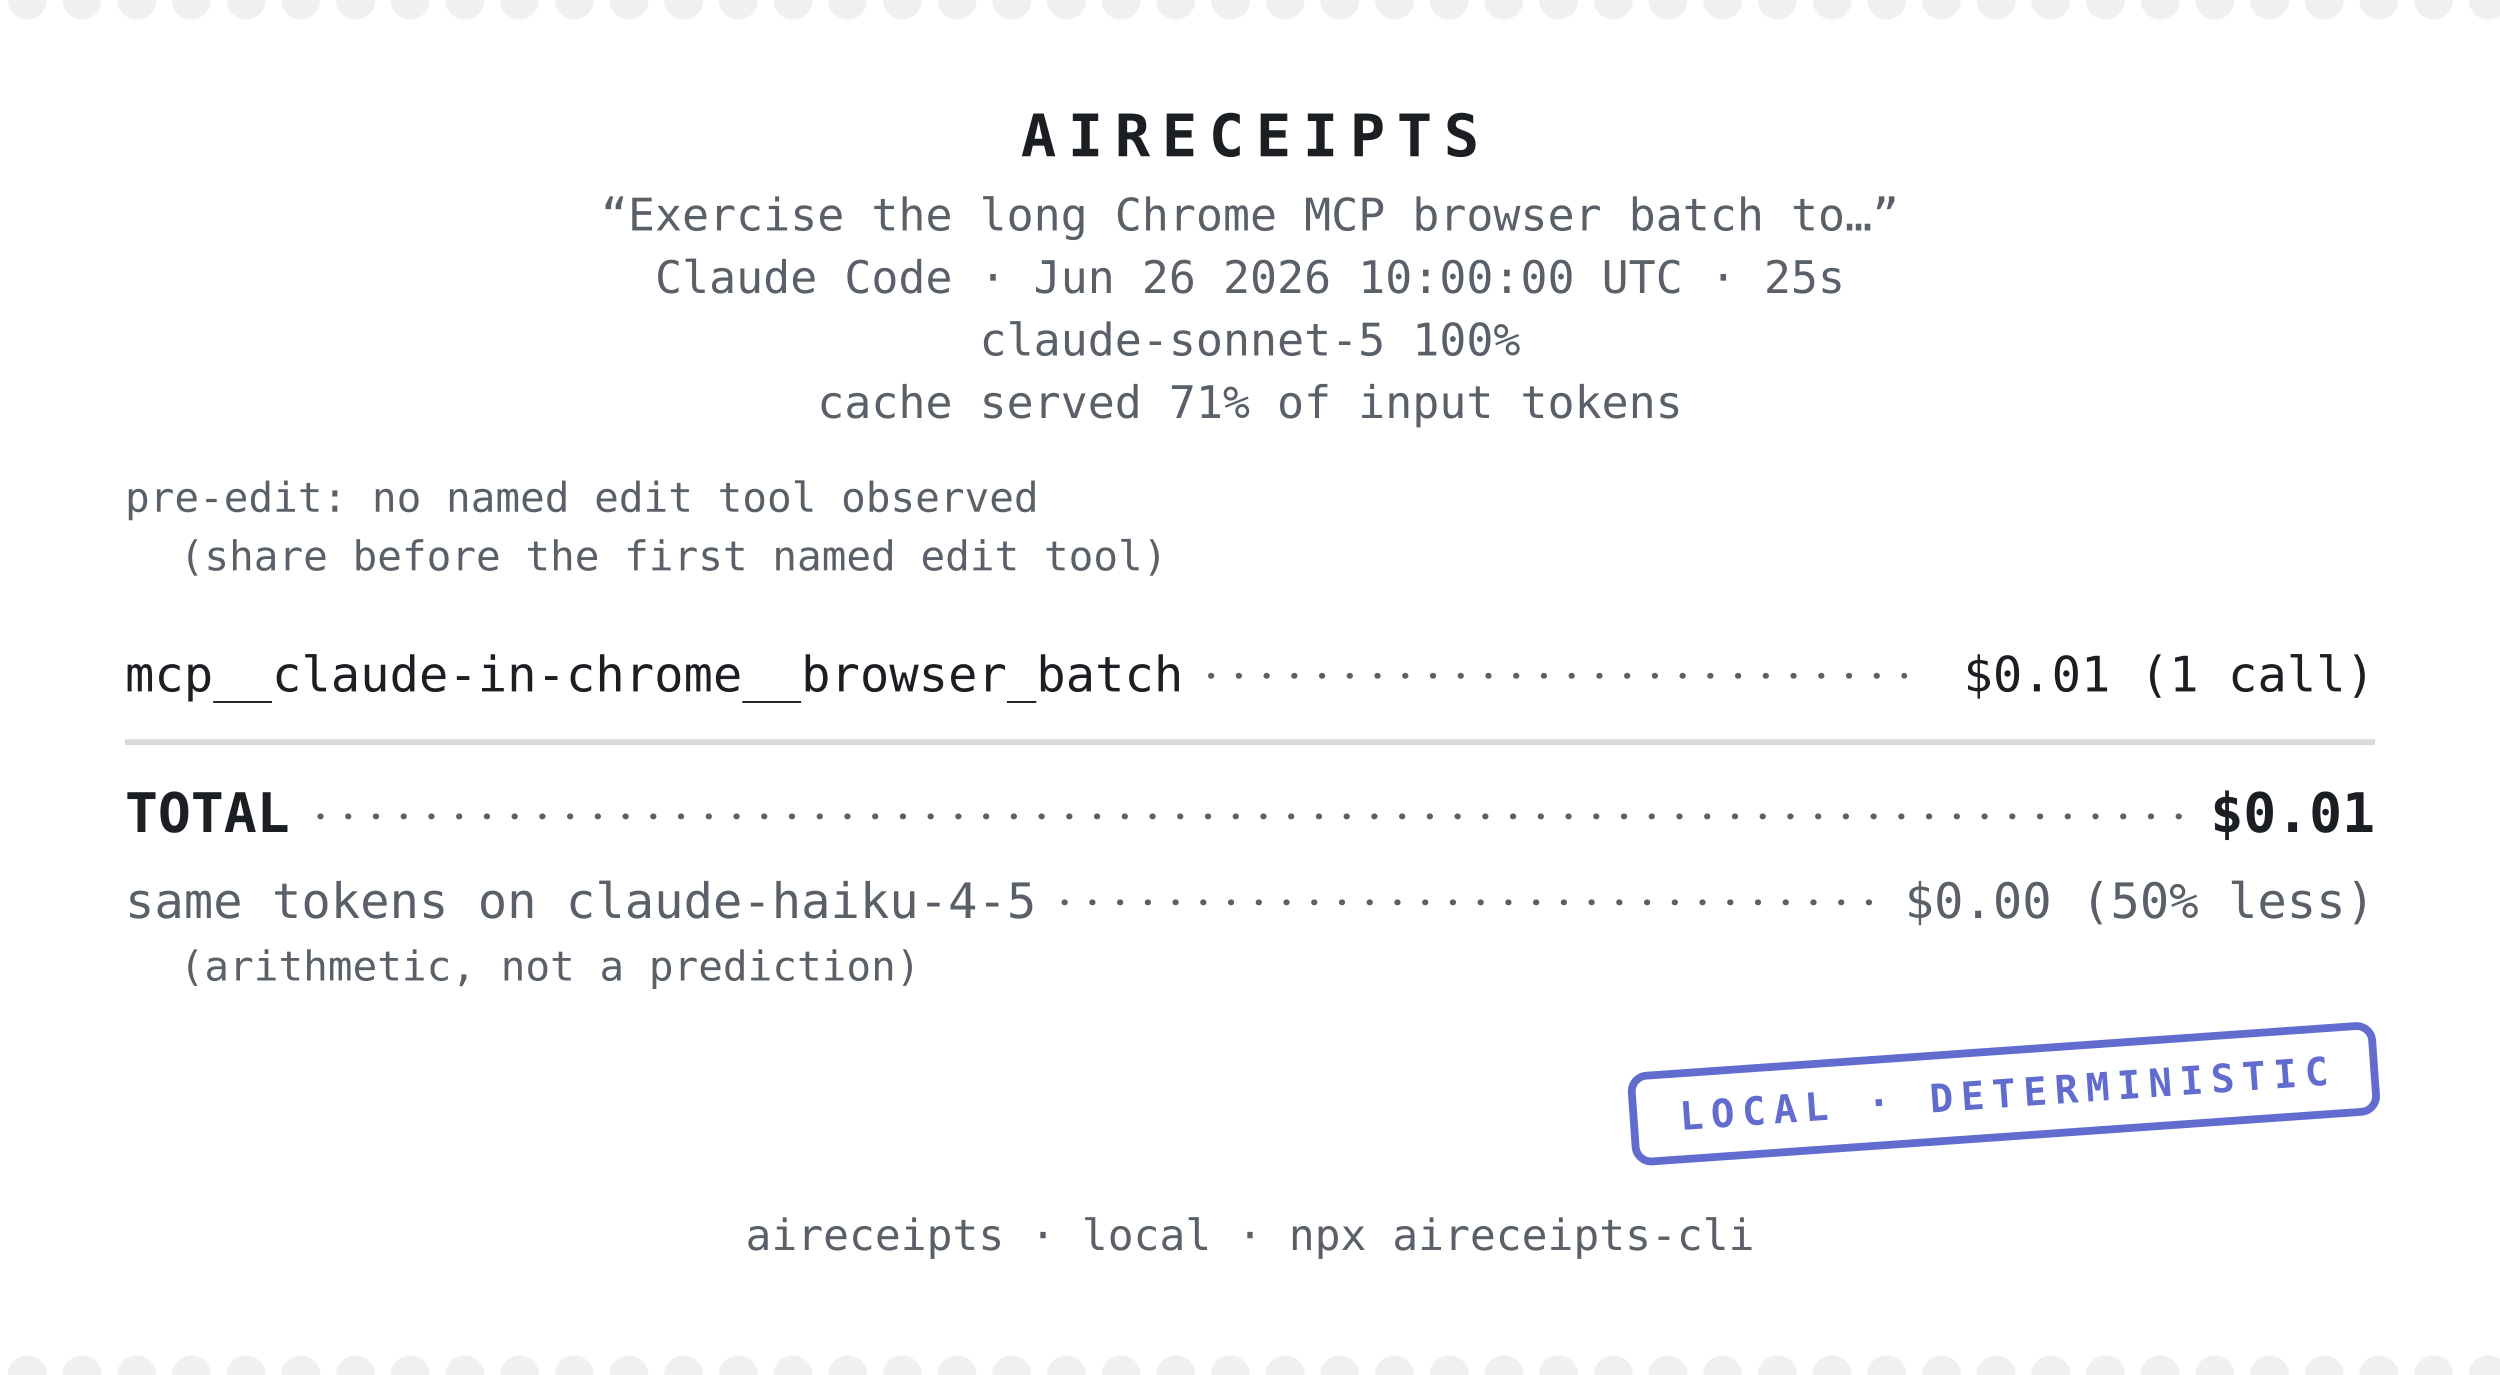
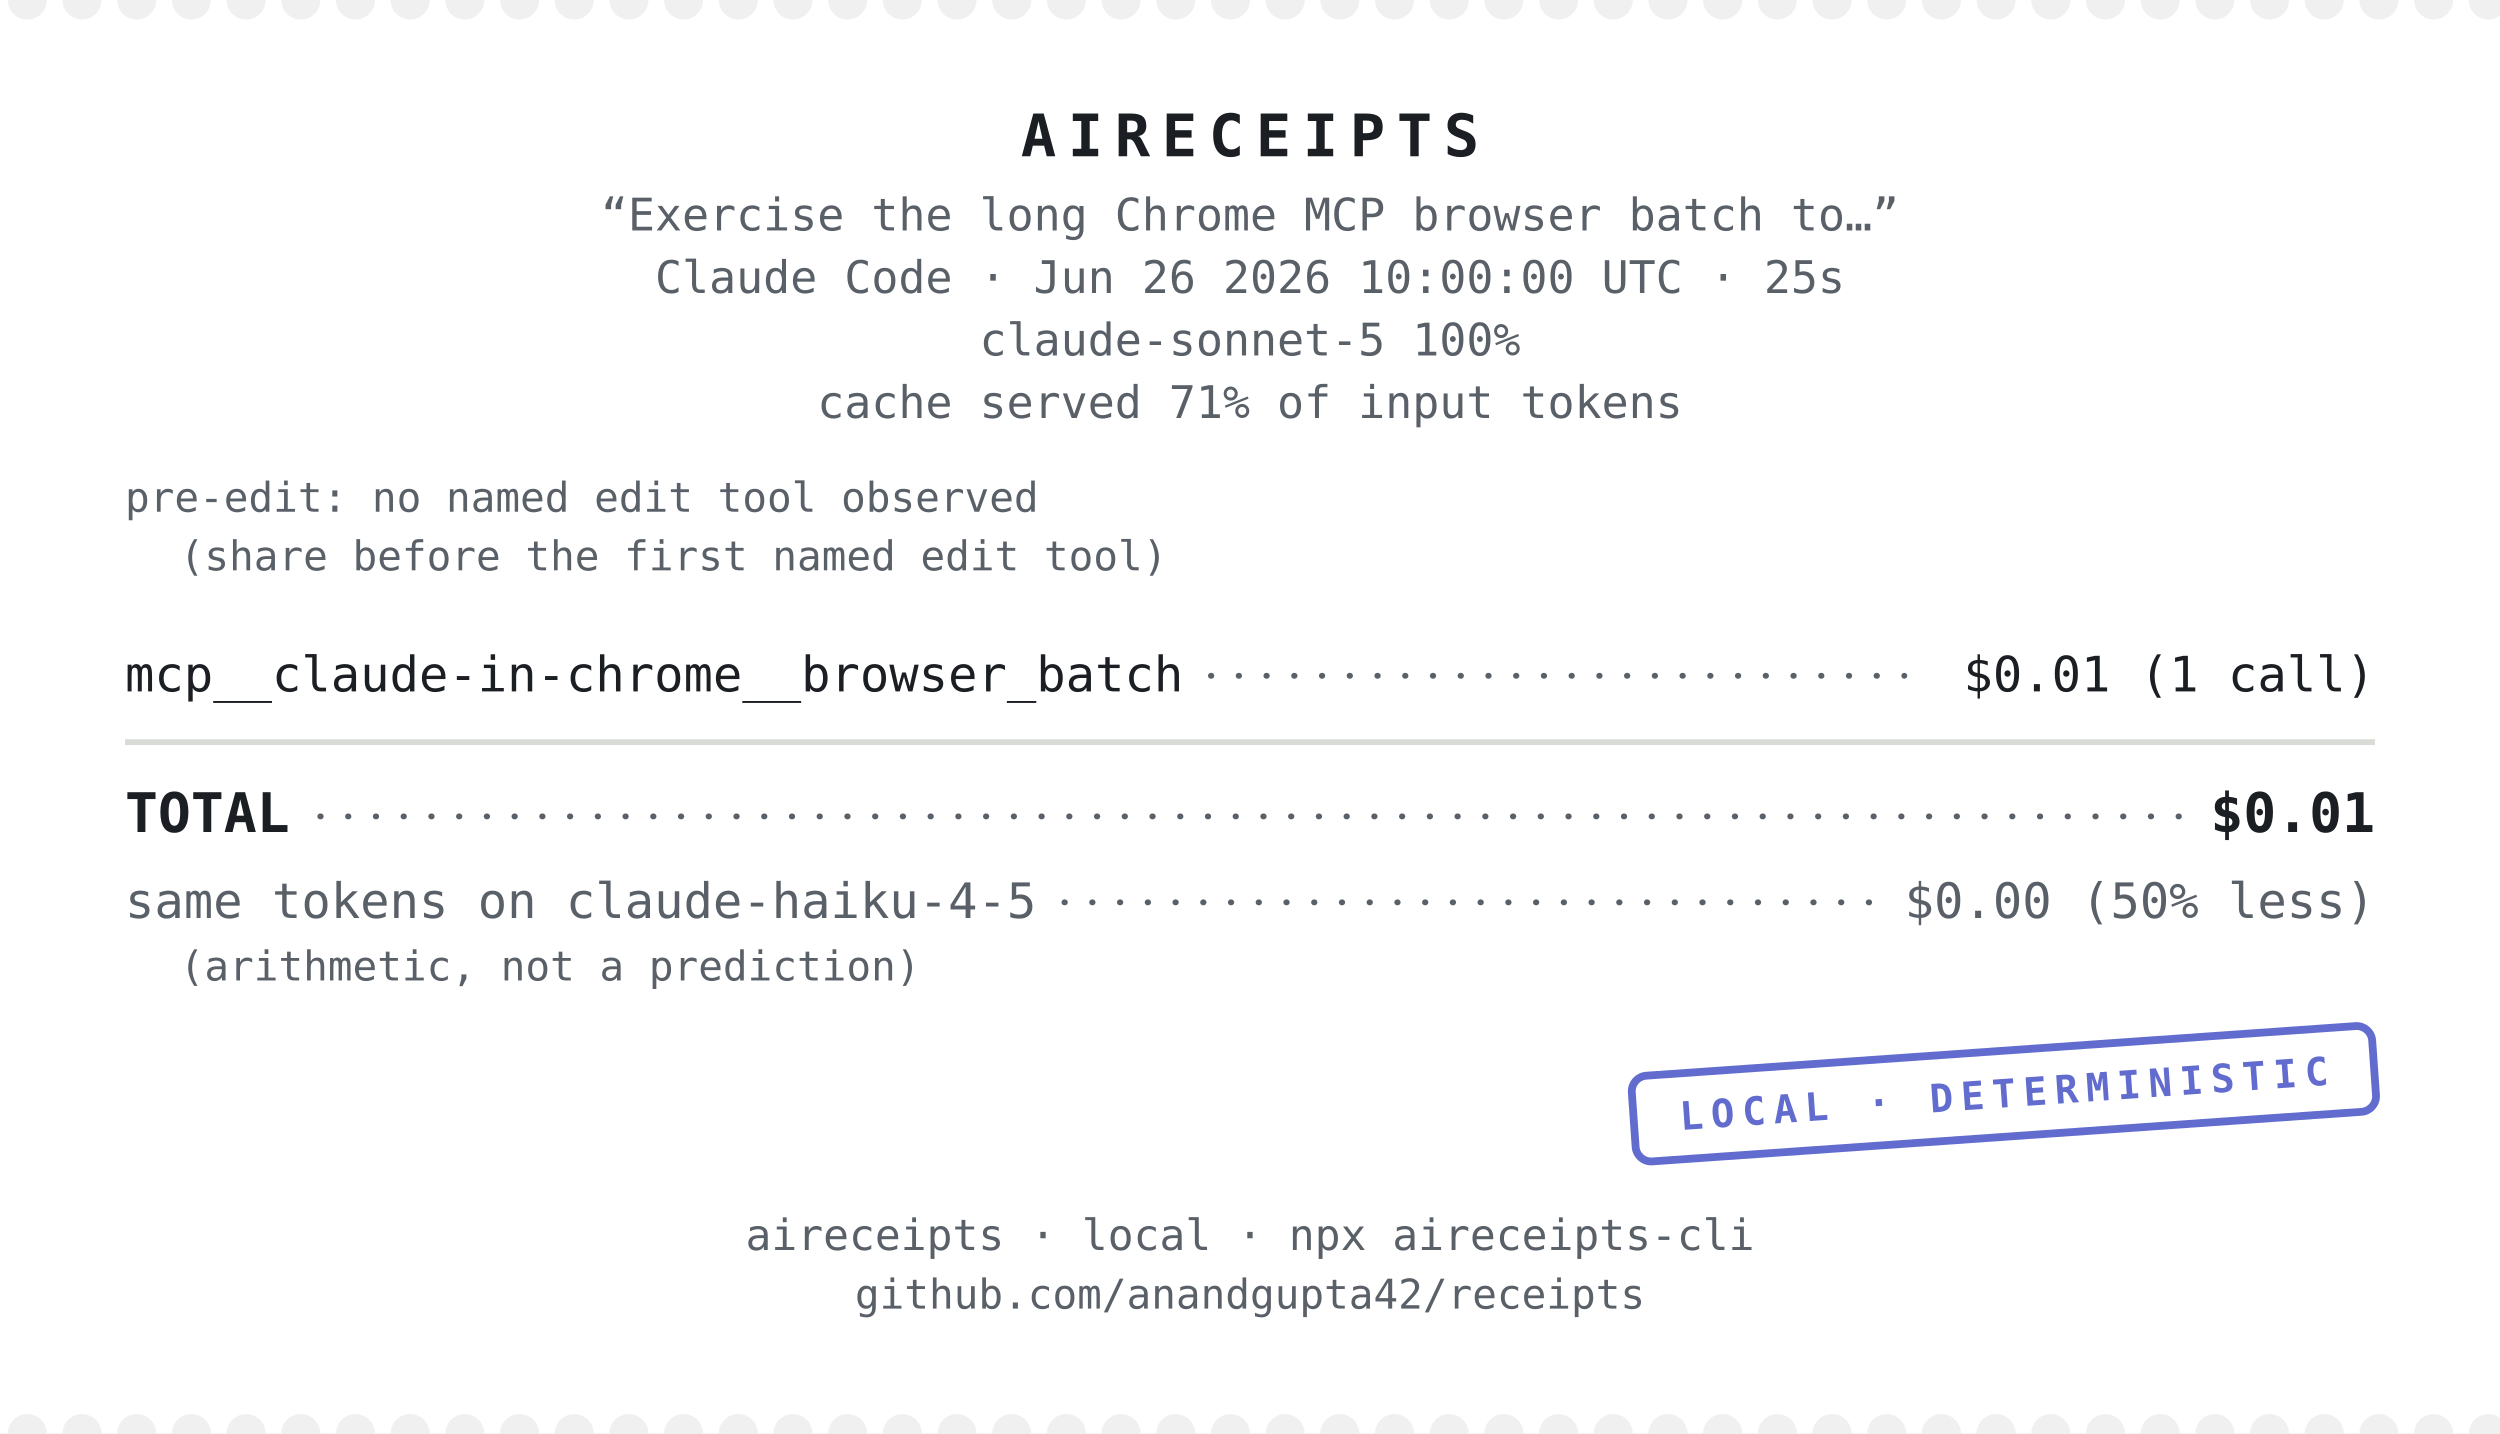
- <svg xmlns="http://www.w3.org/2000/svg" width="640" height="352" viewBox="0 0 640 352" font-family="&quot;SF Mono&quot;,&quot;Cascadia Code&quot;,&quot;JetBrains Mono&quot;,Menlo,Consolas,monospace" role="img" aria-label="aireceipts cost receipt">
+ <svg xmlns="http://www.w3.org/2000/svg" width="640" height="367" viewBox="0 0 640 367" font-family="&quot;SF Mono&quot;,&quot;Cascadia Code&quot;,&quot;JetBrains Mono&quot;,Menlo,Consolas,monospace" role="img" aria-label="aireceipts cost receipt">
  <g transform="translate(0 0)">
    <defs>
-       <mask id="perf-0" maskUnits="userSpaceOnUse" x="-5" y="-5" width="650" height="362">
-         <rect x="0" y="0" width="640" height="352" fill="#FFFFFF" />
+       <mask id="perf-0" maskUnits="userSpaceOnUse" x="-5" y="-5" width="650" height="377">
+         <rect x="0" y="0" width="640" height="367" fill="#FFFFFF" />
        <g class="perf-top">
          <circle cx="7" cy="0" r="5" fill="#000000" />
          <circle cx="21" cy="0" r="5" fill="#000000" />
          <circle cx="35" cy="0" r="5" fill="#000000" />
          <circle cx="49" cy="0" r="5" fill="#000000" />
          <circle cx="63" cy="0" r="5" fill="#000000" />
          <circle cx="77" cy="0" r="5" fill="#000000" />
          <circle cx="91" cy="0" r="5" fill="#000000" />
          <circle cx="105" cy="0" r="5" fill="#000000" />
          <circle cx="119" cy="0" r="5" fill="#000000" />
          <circle cx="133" cy="0" r="5" fill="#000000" />
          <circle cx="147" cy="0" r="5" fill="#000000" />
          <circle cx="161" cy="0" r="5" fill="#000000" />
          <circle cx="175" cy="0" r="5" fill="#000000" />
          <circle cx="189" cy="0" r="5" fill="#000000" />
          <circle cx="203" cy="0" r="5" fill="#000000" />
          <circle cx="217" cy="0" r="5" fill="#000000" />
          <circle cx="231" cy="0" r="5" fill="#000000" />
          <circle cx="245" cy="0" r="5" fill="#000000" />
          <circle cx="259" cy="0" r="5" fill="#000000" />
          <circle cx="273" cy="0" r="5" fill="#000000" />
          <circle cx="287" cy="0" r="5" fill="#000000" />
          <circle cx="301" cy="0" r="5" fill="#000000" />
          <circle cx="315" cy="0" r="5" fill="#000000" />
          <circle cx="329" cy="0" r="5" fill="#000000" />
          <circle cx="343" cy="0" r="5" fill="#000000" />
          <circle cx="357" cy="0" r="5" fill="#000000" />
          <circle cx="371" cy="0" r="5" fill="#000000" />
          <circle cx="385" cy="0" r="5" fill="#000000" />
          <circle cx="399" cy="0" r="5" fill="#000000" />
          <circle cx="413" cy="0" r="5" fill="#000000" />
          <circle cx="427" cy="0" r="5" fill="#000000" />
          <circle cx="441" cy="0" r="5" fill="#000000" />
          <circle cx="455" cy="0" r="5" fill="#000000" />
          <circle cx="469" cy="0" r="5" fill="#000000" />
          <circle cx="483" cy="0" r="5" fill="#000000" />
          <circle cx="497" cy="0" r="5" fill="#000000" />
          <circle cx="511" cy="0" r="5" fill="#000000" />
          <circle cx="525" cy="0" r="5" fill="#000000" />
          <circle cx="539" cy="0" r="5" fill="#000000" />
          <circle cx="553" cy="0" r="5" fill="#000000" />
          <circle cx="567" cy="0" r="5" fill="#000000" />
          <circle cx="581" cy="0" r="5" fill="#000000" />
          <circle cx="595" cy="0" r="5" fill="#000000" />
          <circle cx="609" cy="0" r="5" fill="#000000" />
          <circle cx="623" cy="0" r="5" fill="#000000" />
          <circle cx="637" cy="0" r="5" fill="#000000" />
        </g>
        <g class="perf-bottom">
-           <circle cx="7" cy="352" r="5" fill="#000000" />
-           <circle cx="21" cy="352" r="5" fill="#000000" />
-           <circle cx="35" cy="352" r="5" fill="#000000" />
-           <circle cx="49" cy="352" r="5" fill="#000000" />
-           <circle cx="63" cy="352" r="5" fill="#000000" />
-           <circle cx="77" cy="352" r="5" fill="#000000" />
-           <circle cx="91" cy="352" r="5" fill="#000000" />
-           <circle cx="105" cy="352" r="5" fill="#000000" />
-           <circle cx="119" cy="352" r="5" fill="#000000" />
-           <circle cx="133" cy="352" r="5" fill="#000000" />
-           <circle cx="147" cy="352" r="5" fill="#000000" />
-           <circle cx="161" cy="352" r="5" fill="#000000" />
-           <circle cx="175" cy="352" r="5" fill="#000000" />
-           <circle cx="189" cy="352" r="5" fill="#000000" />
-           <circle cx="203" cy="352" r="5" fill="#000000" />
-           <circle cx="217" cy="352" r="5" fill="#000000" />
-           <circle cx="231" cy="352" r="5" fill="#000000" />
-           <circle cx="245" cy="352" r="5" fill="#000000" />
-           <circle cx="259" cy="352" r="5" fill="#000000" />
-           <circle cx="273" cy="352" r="5" fill="#000000" />
-           <circle cx="287" cy="352" r="5" fill="#000000" />
-           <circle cx="301" cy="352" r="5" fill="#000000" />
-           <circle cx="315" cy="352" r="5" fill="#000000" />
-           <circle cx="329" cy="352" r="5" fill="#000000" />
-           <circle cx="343" cy="352" r="5" fill="#000000" />
-           <circle cx="357" cy="352" r="5" fill="#000000" />
-           <circle cx="371" cy="352" r="5" fill="#000000" />
-           <circle cx="385" cy="352" r="5" fill="#000000" />
-           <circle cx="399" cy="352" r="5" fill="#000000" />
-           <circle cx="413" cy="352" r="5" fill="#000000" />
-           <circle cx="427" cy="352" r="5" fill="#000000" />
-           <circle cx="441" cy="352" r="5" fill="#000000" />
-           <circle cx="455" cy="352" r="5" fill="#000000" />
-           <circle cx="469" cy="352" r="5" fill="#000000" />
-           <circle cx="483" cy="352" r="5" fill="#000000" />
-           <circle cx="497" cy="352" r="5" fill="#000000" />
-           <circle cx="511" cy="352" r="5" fill="#000000" />
-           <circle cx="525" cy="352" r="5" fill="#000000" />
-           <circle cx="539" cy="352" r="5" fill="#000000" />
-           <circle cx="553" cy="352" r="5" fill="#000000" />
-           <circle cx="567" cy="352" r="5" fill="#000000" />
-           <circle cx="581" cy="352" r="5" fill="#000000" />
-           <circle cx="595" cy="352" r="5" fill="#000000" />
-           <circle cx="609" cy="352" r="5" fill="#000000" />
-           <circle cx="623" cy="352" r="5" fill="#000000" />
-           <circle cx="637" cy="352" r="5" fill="#000000" />
+           <circle cx="7" cy="367" r="5" fill="#000000" />
+           <circle cx="21" cy="367" r="5" fill="#000000" />
+           <circle cx="35" cy="367" r="5" fill="#000000" />
+           <circle cx="49" cy="367" r="5" fill="#000000" />
+           <circle cx="63" cy="367" r="5" fill="#000000" />
+           <circle cx="77" cy="367" r="5" fill="#000000" />
+           <circle cx="91" cy="367" r="5" fill="#000000" />
+           <circle cx="105" cy="367" r="5" fill="#000000" />
+           <circle cx="119" cy="367" r="5" fill="#000000" />
+           <circle cx="133" cy="367" r="5" fill="#000000" />
+           <circle cx="147" cy="367" r="5" fill="#000000" />
+           <circle cx="161" cy="367" r="5" fill="#000000" />
+           <circle cx="175" cy="367" r="5" fill="#000000" />
+           <circle cx="189" cy="367" r="5" fill="#000000" />
+           <circle cx="203" cy="367" r="5" fill="#000000" />
+           <circle cx="217" cy="367" r="5" fill="#000000" />
+           <circle cx="231" cy="367" r="5" fill="#000000" />
+           <circle cx="245" cy="367" r="5" fill="#000000" />
+           <circle cx="259" cy="367" r="5" fill="#000000" />
+           <circle cx="273" cy="367" r="5" fill="#000000" />
+           <circle cx="287" cy="367" r="5" fill="#000000" />
+           <circle cx="301" cy="367" r="5" fill="#000000" />
+           <circle cx="315" cy="367" r="5" fill="#000000" />
+           <circle cx="329" cy="367" r="5" fill="#000000" />
+           <circle cx="343" cy="367" r="5" fill="#000000" />
+           <circle cx="357" cy="367" r="5" fill="#000000" />
+           <circle cx="371" cy="367" r="5" fill="#000000" />
+           <circle cx="385" cy="367" r="5" fill="#000000" />
+           <circle cx="399" cy="367" r="5" fill="#000000" />
+           <circle cx="413" cy="367" r="5" fill="#000000" />
+           <circle cx="427" cy="367" r="5" fill="#000000" />
+           <circle cx="441" cy="367" r="5" fill="#000000" />
+           <circle cx="455" cy="367" r="5" fill="#000000" />
+           <circle cx="469" cy="367" r="5" fill="#000000" />
+           <circle cx="483" cy="367" r="5" fill="#000000" />
+           <circle cx="497" cy="367" r="5" fill="#000000" />
+           <circle cx="511" cy="367" r="5" fill="#000000" />
+           <circle cx="525" cy="367" r="5" fill="#000000" />
+           <circle cx="539" cy="367" r="5" fill="#000000" />
+           <circle cx="553" cy="367" r="5" fill="#000000" />
+           <circle cx="567" cy="367" r="5" fill="#000000" />
+           <circle cx="581" cy="367" r="5" fill="#000000" />
+           <circle cx="595" cy="367" r="5" fill="#000000" />
+           <circle cx="609" cy="367" r="5" fill="#000000" />
+           <circle cx="623" cy="367" r="5" fill="#000000" />
+           <circle cx="637" cy="367" r="5" fill="#000000" />
        </g>
      </mask>
    </defs>
-     <rect x="0" y="0" width="640" height="352" fill="#FFFFFF" mask="url(#perf-0)" />
+     <rect x="0" y="0" width="640" height="367" fill="#FFFFFF" mask="url(#perf-0)" />
    <text x="320" y="40" font-size="15" fill="#1B1E22" text-anchor="middle" font-weight="700" letter-spacing="3">AIRECEIPTS</text>
    <text x="320" y="59" font-size="11.5" fill="#5A6068" text-anchor="middle">“Exercise the long Chrome MCP browser batch to…”</text>
    <text x="320" y="75" font-size="11.5" fill="#5A6068" text-anchor="middle">Claude Code · Jun 26 2026 10:00:00 UTC · 25s</text>
    <text x="320" y="91" font-size="11.5" fill="#5A6068" text-anchor="middle">claude-sonnet-5 100%</text>
    <text x="320" y="107" font-size="11.5" fill="#5A6068" text-anchor="middle">cache served 71% of input tokens</text>
    <text x="32" y="131" font-size="10.5" fill="#5A6068" text-anchor="start">pre-edit: no named edit tool observed</text>
    <text x="46" y="146" font-size="10.5" fill="#5A6068" text-anchor="start">(share before the first named edit tool)</text>
    <text x="32" y="177" font-size="12.5" fill="#1B1E22" text-anchor="start">mcp__claude-in-chrome__browser_batch</text>
    <text x="608" y="177" font-size="12.5" fill="#1B1E22" text-anchor="end">$0.01  (1 call)</text>
    <line x1="310" y1="173" x2="487.5" y2="173" stroke="#5A6068" stroke-width="1.5" stroke-linecap="round" stroke-dasharray="0.1 7" />
    <line x1="32" y1="190" x2="608" y2="190" stroke="#D8DBD6" stroke-width="1.5" />
    <text x="32" y="213" font-size="14" fill="#1B1E22" text-anchor="start" font-weight="700">TOTAL</text>
    <text x="608" y="213" font-size="14" fill="#1B1E22" text-anchor="end" font-weight="700">$0.01</text>
    <line x1="82" y1="209" x2="558" y2="209" stroke="#5A6068" stroke-width="1.5" stroke-linecap="round" stroke-dasharray="0.1 7" />
    <text x="32" y="235" font-size="12.5" fill="#5A6068" text-anchor="start" font-weight="400">same tokens on claude-haiku-4-5</text>
    <text x="608" y="235" font-size="12.5" fill="#5A6068" text-anchor="end" font-weight="400">$0.00 (50% less)</text>
    <line x1="272.5" y1="231" x2="480" y2="231" stroke="#5A6068" stroke-width="1.5" stroke-linecap="round" stroke-dasharray="0.1 7" />
    <text x="46" y="251" font-size="10.5" fill="#5A6068" text-anchor="start">(arithmetic, not a prediction)</text>
    <g class="stamp" opacity="0.8" transform="rotate(-4 513 280)">
      <rect x="418" y="269" width="190" height="22" rx="4" fill="none" stroke="#3947C2" stroke-width="2" />
      <text x="513" y="283.5" font-size="10" fill="#3947C2" text-anchor="middle" font-weight="700" letter-spacing="2">LOCAL · DETERMINISTIC</text>
    </g>
    <text x="320" y="320" font-size="11" fill="#5A6068" text-anchor="middle">aireceipts · local · npx aireceipts-cli</text>
+     <text x="320" y="335" font-size="10.5" fill="#5A6068" text-anchor="middle">github.com/anandgupta42/receipts</text>
  </g>
</svg>
